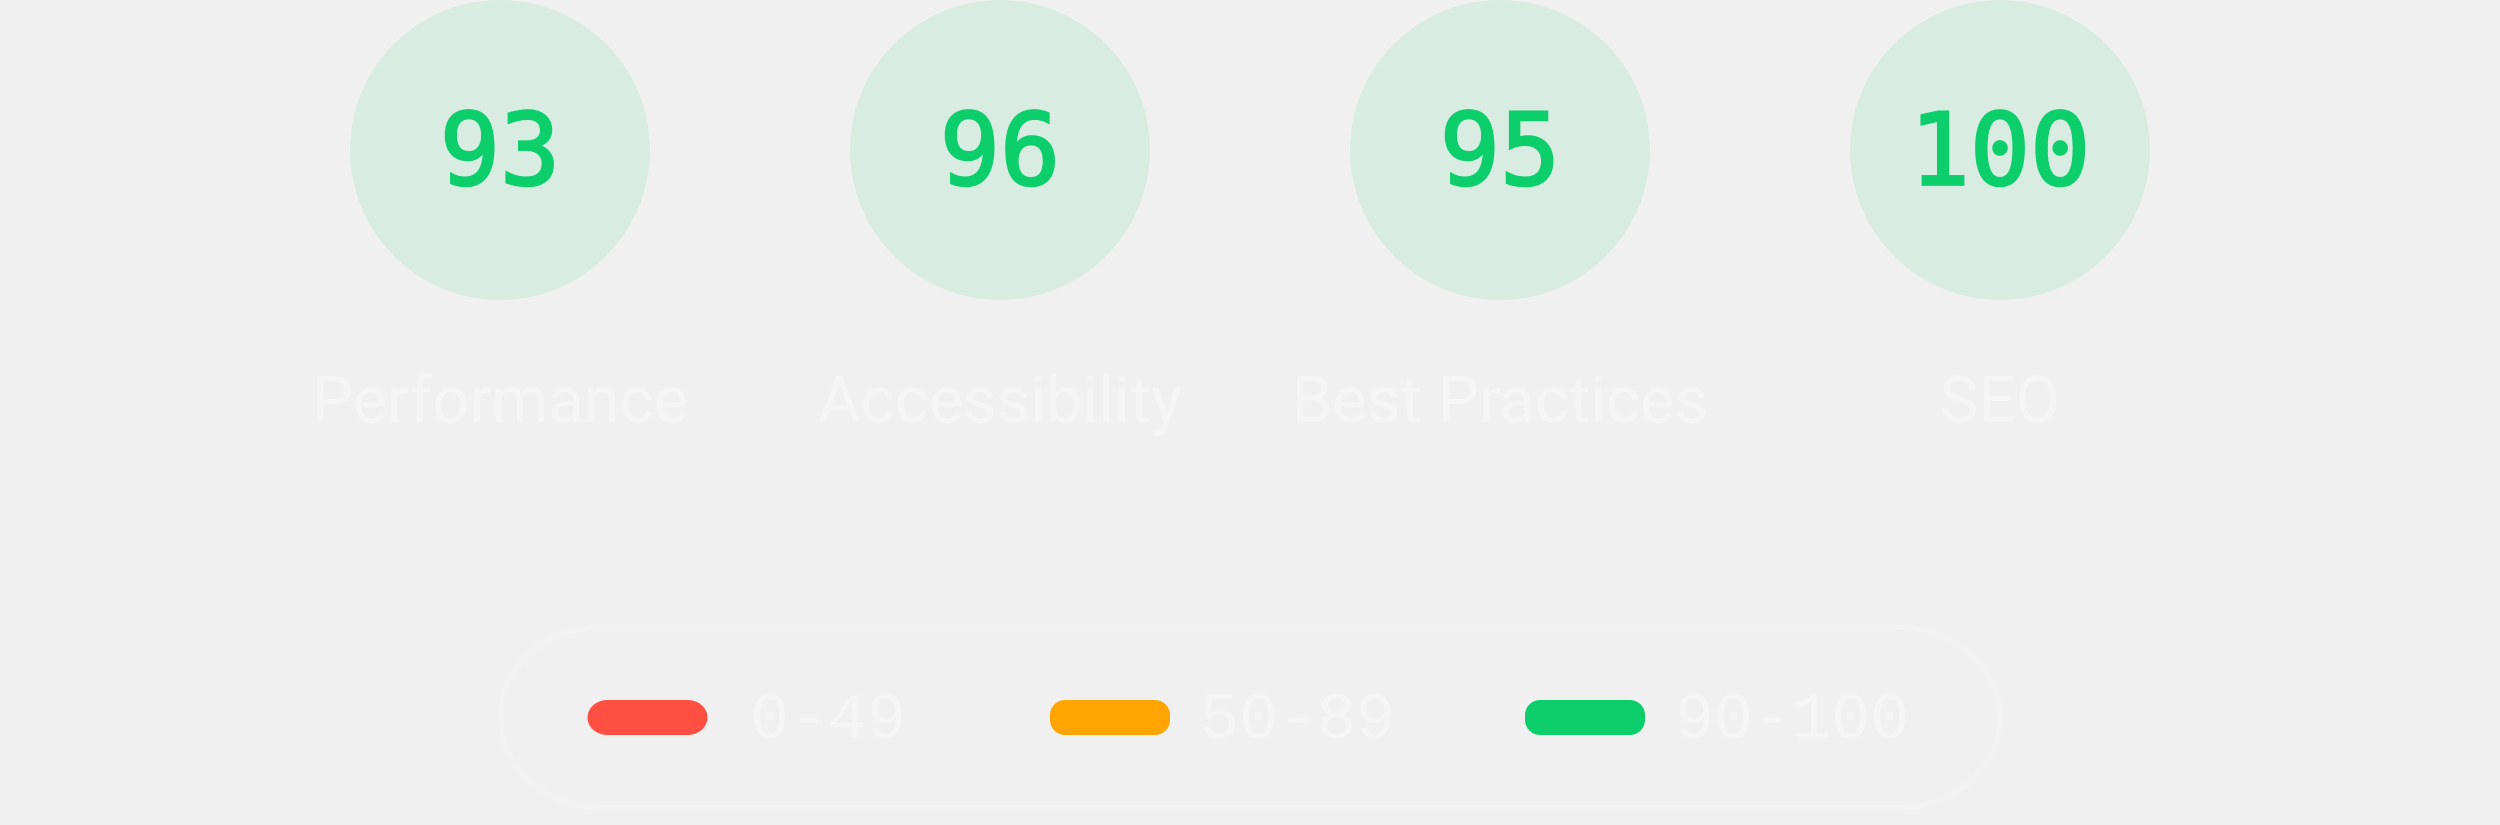
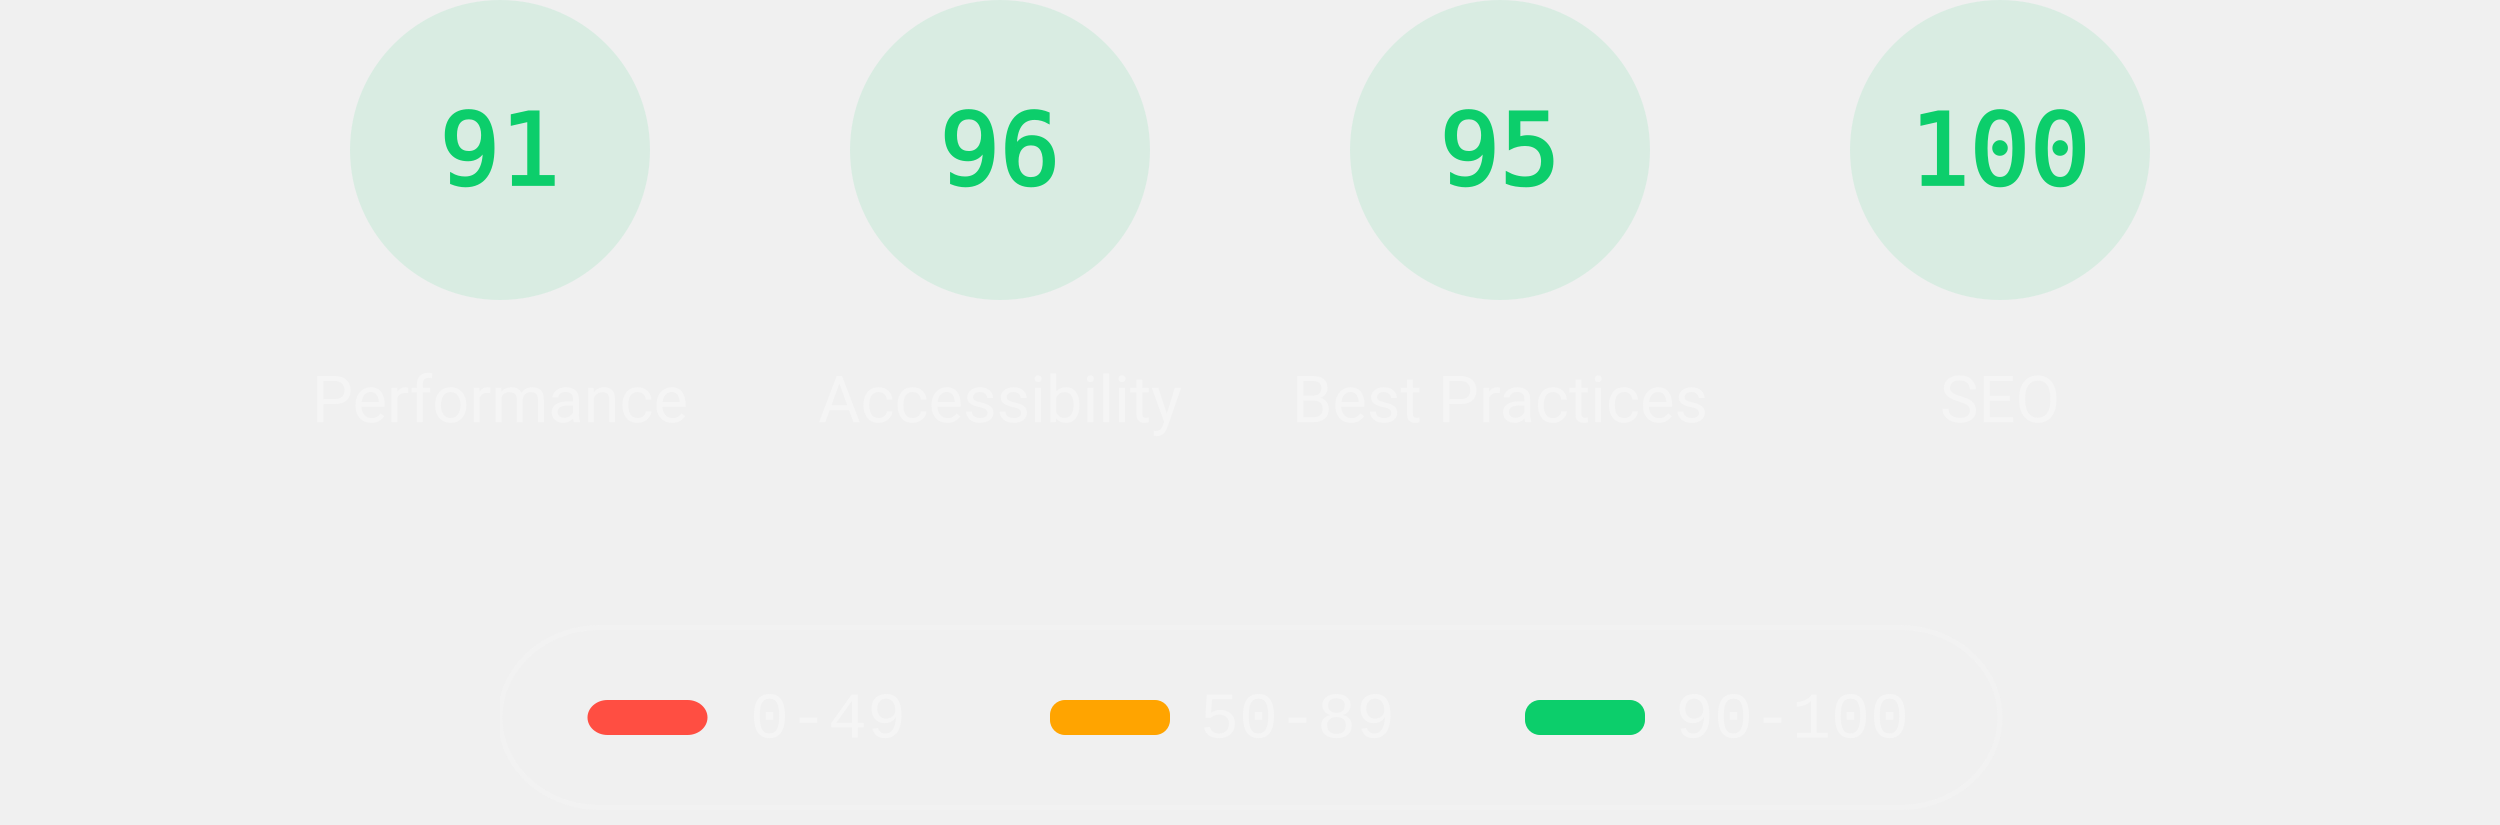
<svg xmlns="http://www.w3.org/2000/svg" class="theme--dark" fill="none" width="1000" height="330">
  <style>
			.gauge-base {
				opacity: 0.1
			}

			.gauge-arc {
				fill: none;
				animation-delay: 250ms;
				stroke-linecap: round;
				transform: rotate(-90deg);
				transform-origin: 100px 60px;
				animation: load-gauge 1s ease forwards
			}

			.guage-text {
				font-size: 40px;
				font-family: monospace;
				text-align: center
			}

			.guage-red {
				color: #ff4e42;
				fill: #ff4e42;
				stroke: #ff4e42
			}
			.guage-orange {
				color: #ffa400;
				fill: #ffa400;
				stroke: #ffa400
			}
			.guage-green {
				color: #0cce6b;
				fill: #0cce6b;
				stroke: #0cce6b
			}
			.theme--agnostic .guage-undefined {
				color: #5c5c5c;
				fill: #5c5c5c;
				stroke: #5c5c5c
			}
			.theme--light .guage-undefined {
				color: #1e1e1e;
				fill: #1e1e1e;
				stroke: #1e1e1e
			}
			.theme--dark .guage-undefined {
				color: #f5f5f5;
				fill: #f5f5f5;
				stroke: #f5f5f5
			}

			.guage-title {
				stroke: none;
				font-size: 26px;
				line-height: 26px;
				font-family: Roboto, Halvetica, Arial, sans-serif
			}
			.metric.guage-title {
				font-family: 'Courier New', Courier, monospace
			}
			.theme--agnostic .guage-title {
				color: #737373;
				fill: #737373
			}
			.theme--light .guage-title {
				color: #212121;
				fill: #212121
			}
			.theme--dark .guage-title {
				color: #f5f5f5;
				fill: #f5f5f5
			}

			@keyframes load-gauge {
				from {
					stroke-dasharray: 0 352.858
				}
			}
			.lh-gauge--pwa__disc {
				fill: #e0e0e0
			}
			.lh-gauge--pwa__logo {
				position: relative;
				fill: #b0b0b0
			}
			.lh-gauge--pwa__invisible {
				display: none
			}
			.lh-gauge--pwa__visible {
				display: inline
			}
			.guage-invisible {
				display: none
			}
			.lh-gauge--pwa__logo--primary-color {
				fill: #304ffe
			}
			.theme--agnostic .lh-gauge--pwa__logo--secondary-color {
				fill: #787878
			}
			.theme--light .lh-gauge--pwa__logo--secondary-color {
				fill: #3d3d3d
			}
			.theme--dark .lh-gauge--pwa__logo--secondary-color {
				fill: #d8b6b6
			}
			.theme--light #svg_2 {
				stroke: #00000022
			}
			.theme--agnostic #svg_2 {
				stroke: #616161
			}
			.theme--light #svg_2 {
				stroke: #00000022
			}
			.theme--dark #svg_2 {
				stroke: #f5f5f566
			}
		</style>
  <svg class="guage-div guage-perf guage-green" viewBox="0 0 200 200" width="200" height="200" x="100" y="0">
    <circle class="gauge-base" r="56" cx="100" cy="60" stroke-width="8" />
-     <circle class="gauge-arc guage-arc-1" r="56" cx="100" cy="60" stroke-width="8" style="stroke-dasharray: 327.228, 351.858;" />
-     <text class="guage-text" x="100px" y="60px" alignment-baseline="central" dominant-baseline="central" text-anchor="middle">93</text>
+     <circle class="gauge-arc guage-arc-1" r="56" cx="100" cy="60" stroke-width="8" style="stroke-dasharray: 320.191, 351.858;" />
+     <text class="guage-text" x="100px" y="60px" alignment-baseline="central" dominant-baseline="central" text-anchor="middle">91</text>
    <text class="guage-title" x="100px" y="160px" alignment-baseline="central" dominant-baseline="central" text-anchor="middle">Performance</text>
  </svg>
  <svg class="guage-div guage-acc guage-green" viewBox="0 0 200 200" width="200" height="200" x="300" y="0">
    <circle class="gauge-base" r="56" cx="100" cy="60" stroke-width="8" />
    <circle class="gauge-arc guage-arc-2" r="56" cx="100" cy="60" stroke-width="8" style="stroke-dasharray: 337.784, 351.858;" />
    <text class="guage-text" x="100px" y="60px" alignment-baseline="central" dominant-baseline="central" text-anchor="middle">96</text>
    <text class="guage-title" x="100px" y="160px" alignment-baseline="central" dominant-baseline="central" text-anchor="middle">Accessibility</text>
  </svg>
  <svg class="guage-div guage-best guage-green" viewBox="0 0 200 200" width="200" height="200" x="500" y="0">
    <circle class="gauge-base" r="56" cx="100" cy="60" stroke-width="8" />
    <circle class="gauge-arc guage-arc-3" r="56" cx="100" cy="60" stroke-width="8" style="stroke-dasharray: 334.265, 351.858;" />
    <text class="guage-text" x="100px" y="60px" alignment-baseline="central" dominant-baseline="central" text-anchor="middle">95</text>
    <text class="guage-title" x="100px" y="160px" alignment-baseline="central" dominant-baseline="central" text-anchor="middle">Best Practices</text>
  </svg>
  <svg class="guage-div guage-seo guage-green" viewBox="0 0 200 200" width="200" height="200" x="700" y="0">
    <circle class="gauge-base" r="56" cx="100" cy="60" stroke-width="8" />
    <circle class="gauge-arc guage-arc-4" r="56" cx="100" cy="60" stroke-width="8" style="stroke-dasharray: 351.858, 351.858;" />
    <text class="guage-text" x="100px" y="60px" alignment-baseline="central" dominant-baseline="central" text-anchor="middle">100</text>
    <text class="guage-title" x="100px" y="160px" alignment-baseline="central" dominant-baseline="central" text-anchor="middle">SEO</text>
  </svg>
  <svg class="guage-div guage-pwa guage-invisible" viewBox="0 0 200 200" width="200" height="200" x="900" y="0">
    <svg viewBox="0 0 60 60" width="112" height="112" x="44" y="4">
      <defs>
        <linearGradient id="lh-gauge--pwa__check-circle__gradient-0" x1="50%" y1="0%" x2="50%" y2="100%">
          <stop stop-color="#00C852" offset="0%" />
          <stop stop-color="#009688" offset="100%" />
        </linearGradient>
        <linearGradient id="lh-gauge--pwa__installable__shadow-gradient-0" x1="76.056%" x2="24.111%" y1="82.995%" y2="24.735%">
          <stop stop-color="#A5D6A7" offset="0%" />
          <stop stop-color="#80CBC4" offset="100%" />
        </linearGradient>
        <linearGradient id="lh-gauge--pwa__fast-reliable__shadow-gradient-0" x1="76.056%" y1="82.995%" x2="25.678%" y2="26.493%">
          <stop stop-color="#64B5F6" offset="0%" />
          <stop stop-color="#2979FF" offset="100%" />
        </linearGradient>
        <g id="lh-gauge--pwa__fast-reliable-badge-0">
          <circle fill="#FFFFFF" cx="10" cy="10" r="10" />
          <path fill="#304FFE" d="M10 3.58l5.25 2.34v3.5c0 3.23-2.24 6.26-5.25 7-3.01-.74-5.25-3.77-5.25-7v-3.5L10 3.58zm-.47 10.74l2.76-4.83.03-.07c.04-.08 0-.24-.22-.24h-1.64l.47-3.26h-.47l-2.7 4.77c-.02.01.05-.1-.04.05-.09.16-.1.31.18.31h1.63l-.47 3.27h.47z" />
        </g>
        <g id="lh-gauge--pwa__installable-badge-0">
          <circle fill="#FFFFFF" cx="10" cy="10" r="10" />
          <path fill="#009688" d="M10 4.167A5.835 5.835 0 0 0 4.167 10 5.835 5.835 0 0 0 10 15.833 5.835 5.835 0 0 0 15.833 10 5.835 5.835 0 0 0 10 4.167zm2.917 6.416h-2.334v2.334H9.417v-2.334H7.083V9.417h2.334V7.083h1.166v2.334h2.334v1.166z" />
        </g>
      </defs>
      <g stroke="none" fill-rule="nonzero">
        <circle class="lh-gauge--pwa__disc" cx="30" cy="30" r="30" />
        <g class="lh-gauge--pwa__logo">
          <path d="M35.66 19.39l.7-1.75h2L37.4 15 38.6 12l3.4 9h-2.51l-.58-1.61z" />
          <path d="M33.52 21l3.65-9h-2.42l-2.5 5.82L30.5 12h-1.86l-1.9 5.82-1.35-2.65-1.21 3.72L25.4 21h2.38l1.72-5.2 1.64 5.2z" />
          <path fill-rule="nonzero" d="M20.3 17.91h1.48c.45 0 .85-.05 1.2-.15l.39-1.18 1.07-3.3a2.64 2.64 0 0 0-.28-.37c-.55-.6-1.36-.91-2.42-.91H18v9h2.3V17.9zm1.96-3.84c.22.22.33.5.33.87 0 .36-.1.65-.29.87-.2.23-.59.35-1.15.35h-.86v-2.41h.87c.52 0 .89.1 1.1.32z" />
        </g>
        <rect class="lh-gauge--pwa__component lh-gauge--pwa__na-line lh-gauge--pwa__invisible" fill="#FFFFFF" x="20" y="32" width="20" height="4" rx="2" />
        <g class="lh-gauge--pwa__component lh-gauge--pwa__fast-reliable-badge lh-gauge--pwa__invisible" transform="translate(20, 29)">
          <path fill="url(#lh-gauge--pwa__fast-reliable__shadow-gradient-0)" d="M33.63 19.49A30 30 0 0 1 16.2 30.36L3 17.14 17.14 3l16.49 16.49z" />
          <use href="#lh-gauge--pwa__fast-reliable-badge-0" />
        </g>
        <g class="lh-gauge--pwa__component lh-gauge--pwa__installable-badge lh-gauge--pwa__invisible" transform="translate(20, 29)">
          <path fill="url(#lh-gauge--pwa__installable__shadow-gradient-0)" d="M33.629 19.487c-4.272 5.453-10.391 9.39-17.415 10.869L3 17.142 17.142 3 33.63 19.487z" />
          <use href="#lh-gauge--pwa__installable-badge-0" />
        </g>
        <g class="lh-gauge--pwa__component lh-gauge--pwa__fast-reliable-installable-badges lh-gauge--pwa__invisible">
          <g transform="translate(8, 29)">
            <path fill="url(#lh-gauge--pwa__fast-reliable__shadow-gradient-0)" d="M16.321 30.463L3 17.143 17.142 3l22.365 22.365A29.864 29.864 0 0 1 22 31c-1.942 0-3.84-.184-5.679-.537z" />
            <use href="#lh-gauge--pwa__fast-reliable-badge-0" />
          </g>
          <g transform="translate(32, 29)">
            <path fill="url(#lh-gauge--pwa__installable__shadow-gradient-0)" d="M25.982 11.84a30.107 30.107 0 0 1-13.08 15.203L3 17.143 17.142 3l8.84 8.84z" />
            <use href="#lh-gauge--pwa__installable-badge-0" />
          </g>
        </g>
        <g class="lh-gauge--pwa__component lh-gauge--pwa__check-circle lh-gauge--pwa__invisible" transform="translate(18, 28)">
          <circle fill="#FFFFFF" cx="12" cy="12" r="12" />
          <path fill="url(#lh-gauge--pwa__check-circle__gradient-0)" d="M12 2a10 10 0 1 0 0 20 10 10 0 0 0 0-20zm-2 15l-5-5 1.41-1.41L10 14.17l7.59-7.59L19 8l-9 9z" />
        </g>
      </g>
    </svg>
    <text class="guage-title" y="160px" alignment-baseline="central" dominant-baseline="central" text-anchor="middle">
      <tspan x="100px" dy="-6px">Progressive</tspan>
      <tspan x="100px" dy="30px">Web App</tspan>
    </text>
  </svg>
  <svg width="604" height="76" x="200" y="250">
    <g>
      <rect fill="none" id="canvas_background" height="80" width="604" y="-1" x="-1" />
      <g display="none" overflow="visible" y="0" x="0" height="100%" width="100%" id="canvasGrid">
        <rect fill="url(#gridpattern)" stroke-width="0" y="0" x="0" height="100%" width="100%" />
      </g>
    </g>
    <g>
      <rect fill-opacity="0" stroke-width="2" rx="40" id="svg_2" height="72" width="600" y="1" x="0" fill="#000000" />
      <rect stroke="#000" rx="8" id="svg_3" height="14" width="48" y="30" x="35" stroke-opacity="null" stroke-width="0" fill="#ff4e42" />
      <rect stroke="#000" rx="6" id="svg_4" height="14" width="48" y="30" x="220" stroke-opacity="null" stroke-width="0" fill="#ffa400" />
      <rect stroke="#000" rx="6" id="svg_5" height="14" width="48" y="30" x="410" stroke-opacity="null" stroke-width="0" fill="#0cce6b" />
      <text class="metric guage-title" xml:space="preserve" text-anchor="start" font-size="26" id="svg_6" y="45" x="100" stroke-opacity="null" stroke-width="0" stroke="#000">0-49</text>
      <text class="metric guage-title" xml:space="preserve" text-anchor="start" font-size="26" id="svg_7" y="45" x="280" stroke-opacity="null" stroke-width="0" stroke="#000">50-89</text>
      <text class="metric guage-title" xml:space="preserve" text-anchor="start" font-size="26" id="svg_8" y="45" x="470" stroke-opacity="null" stroke-width="0" stroke="#000">90-100</text>
    </g>
  </svg>
</svg>
